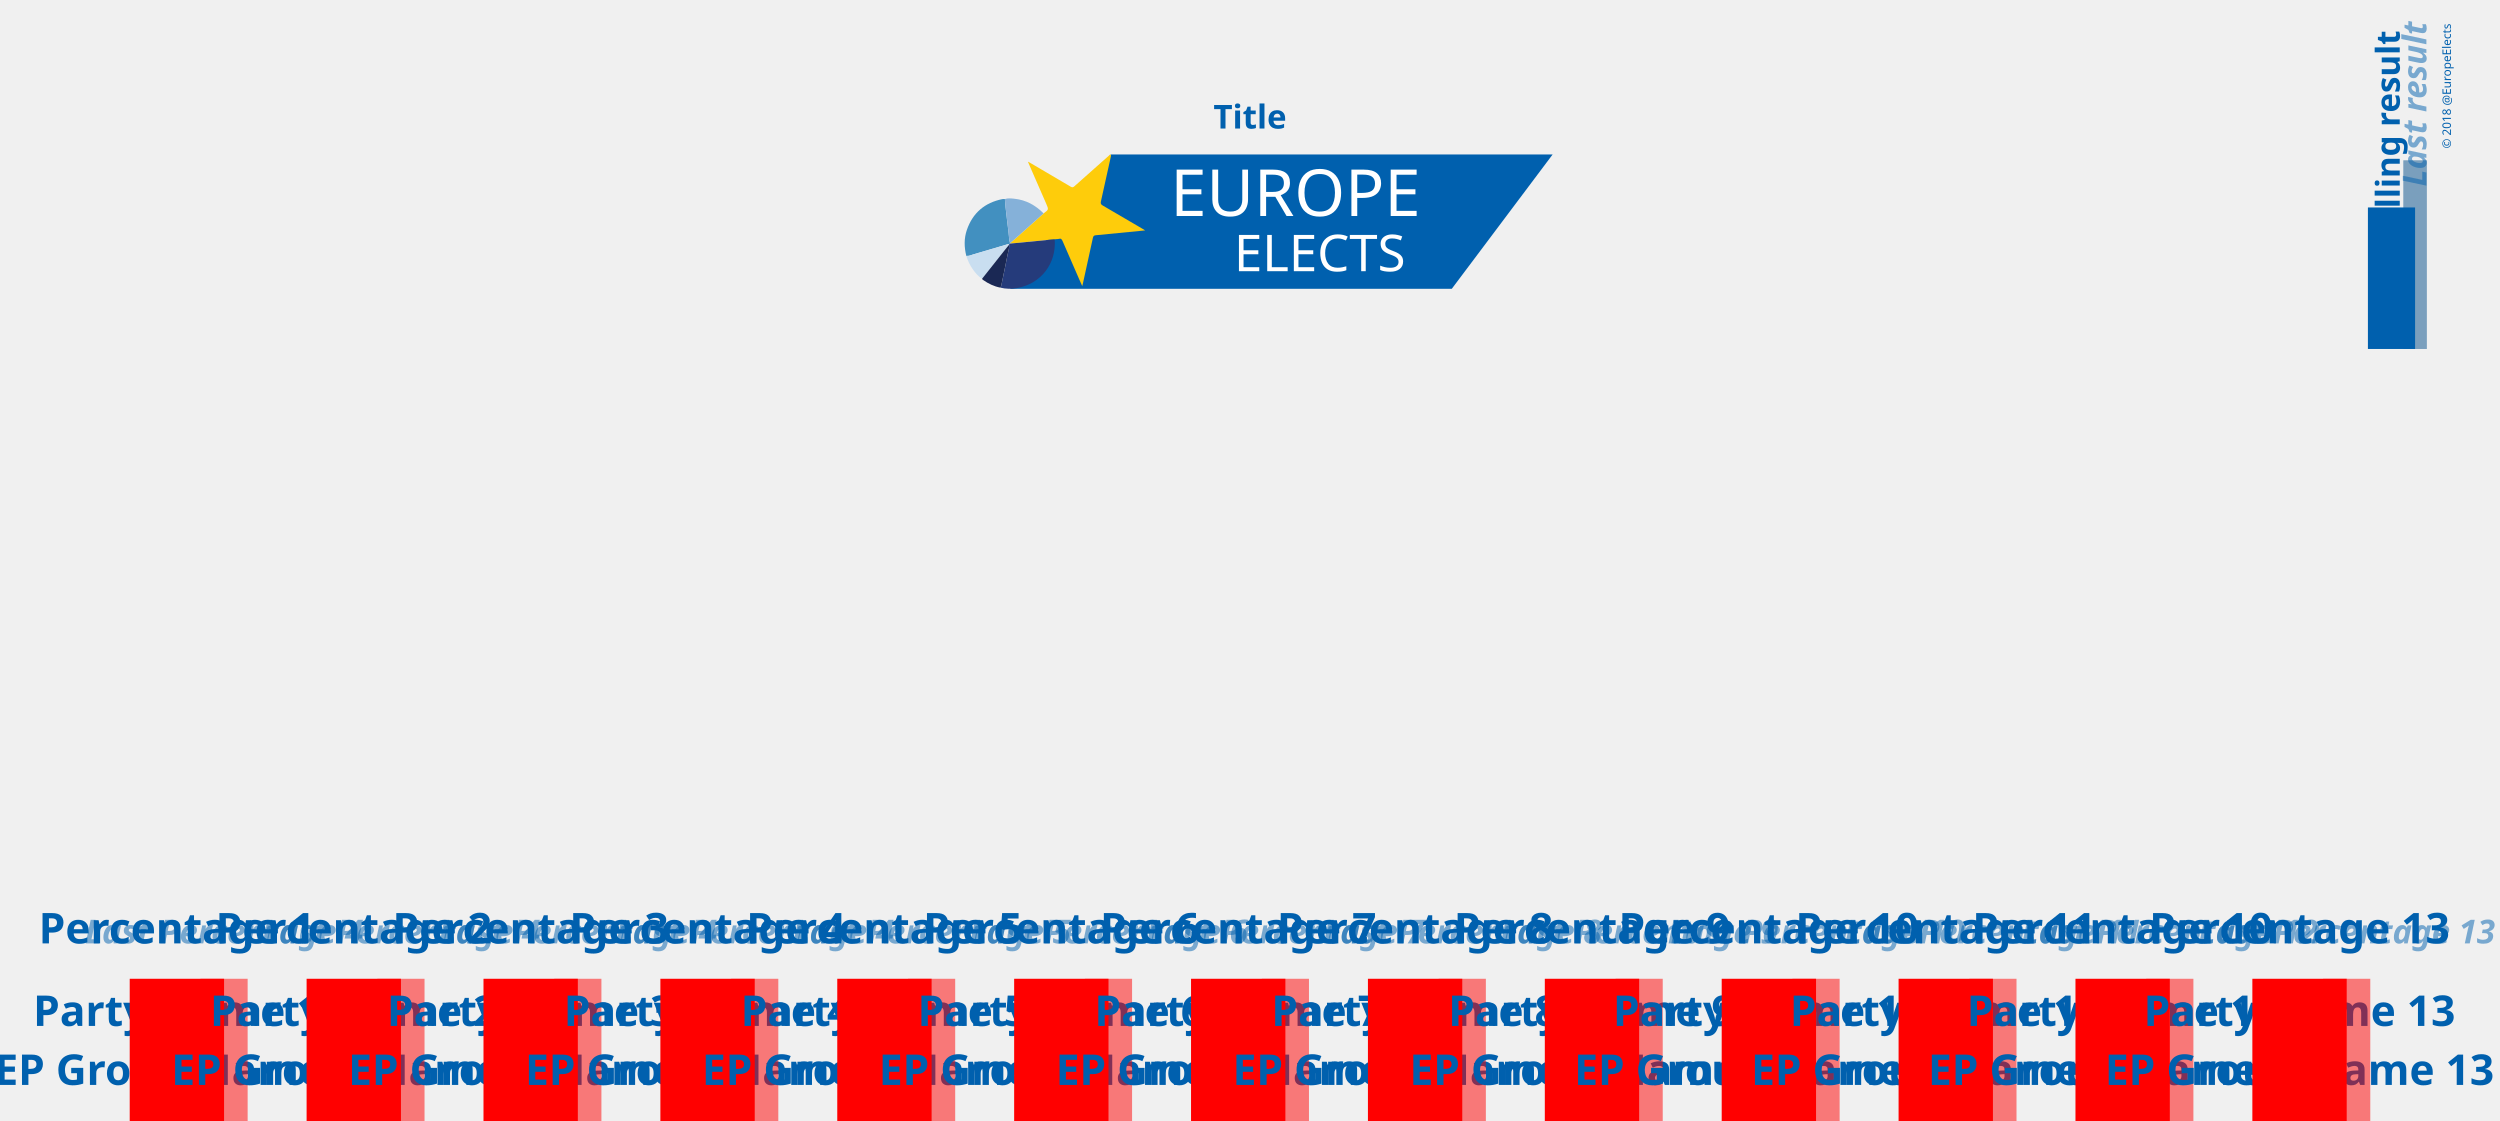
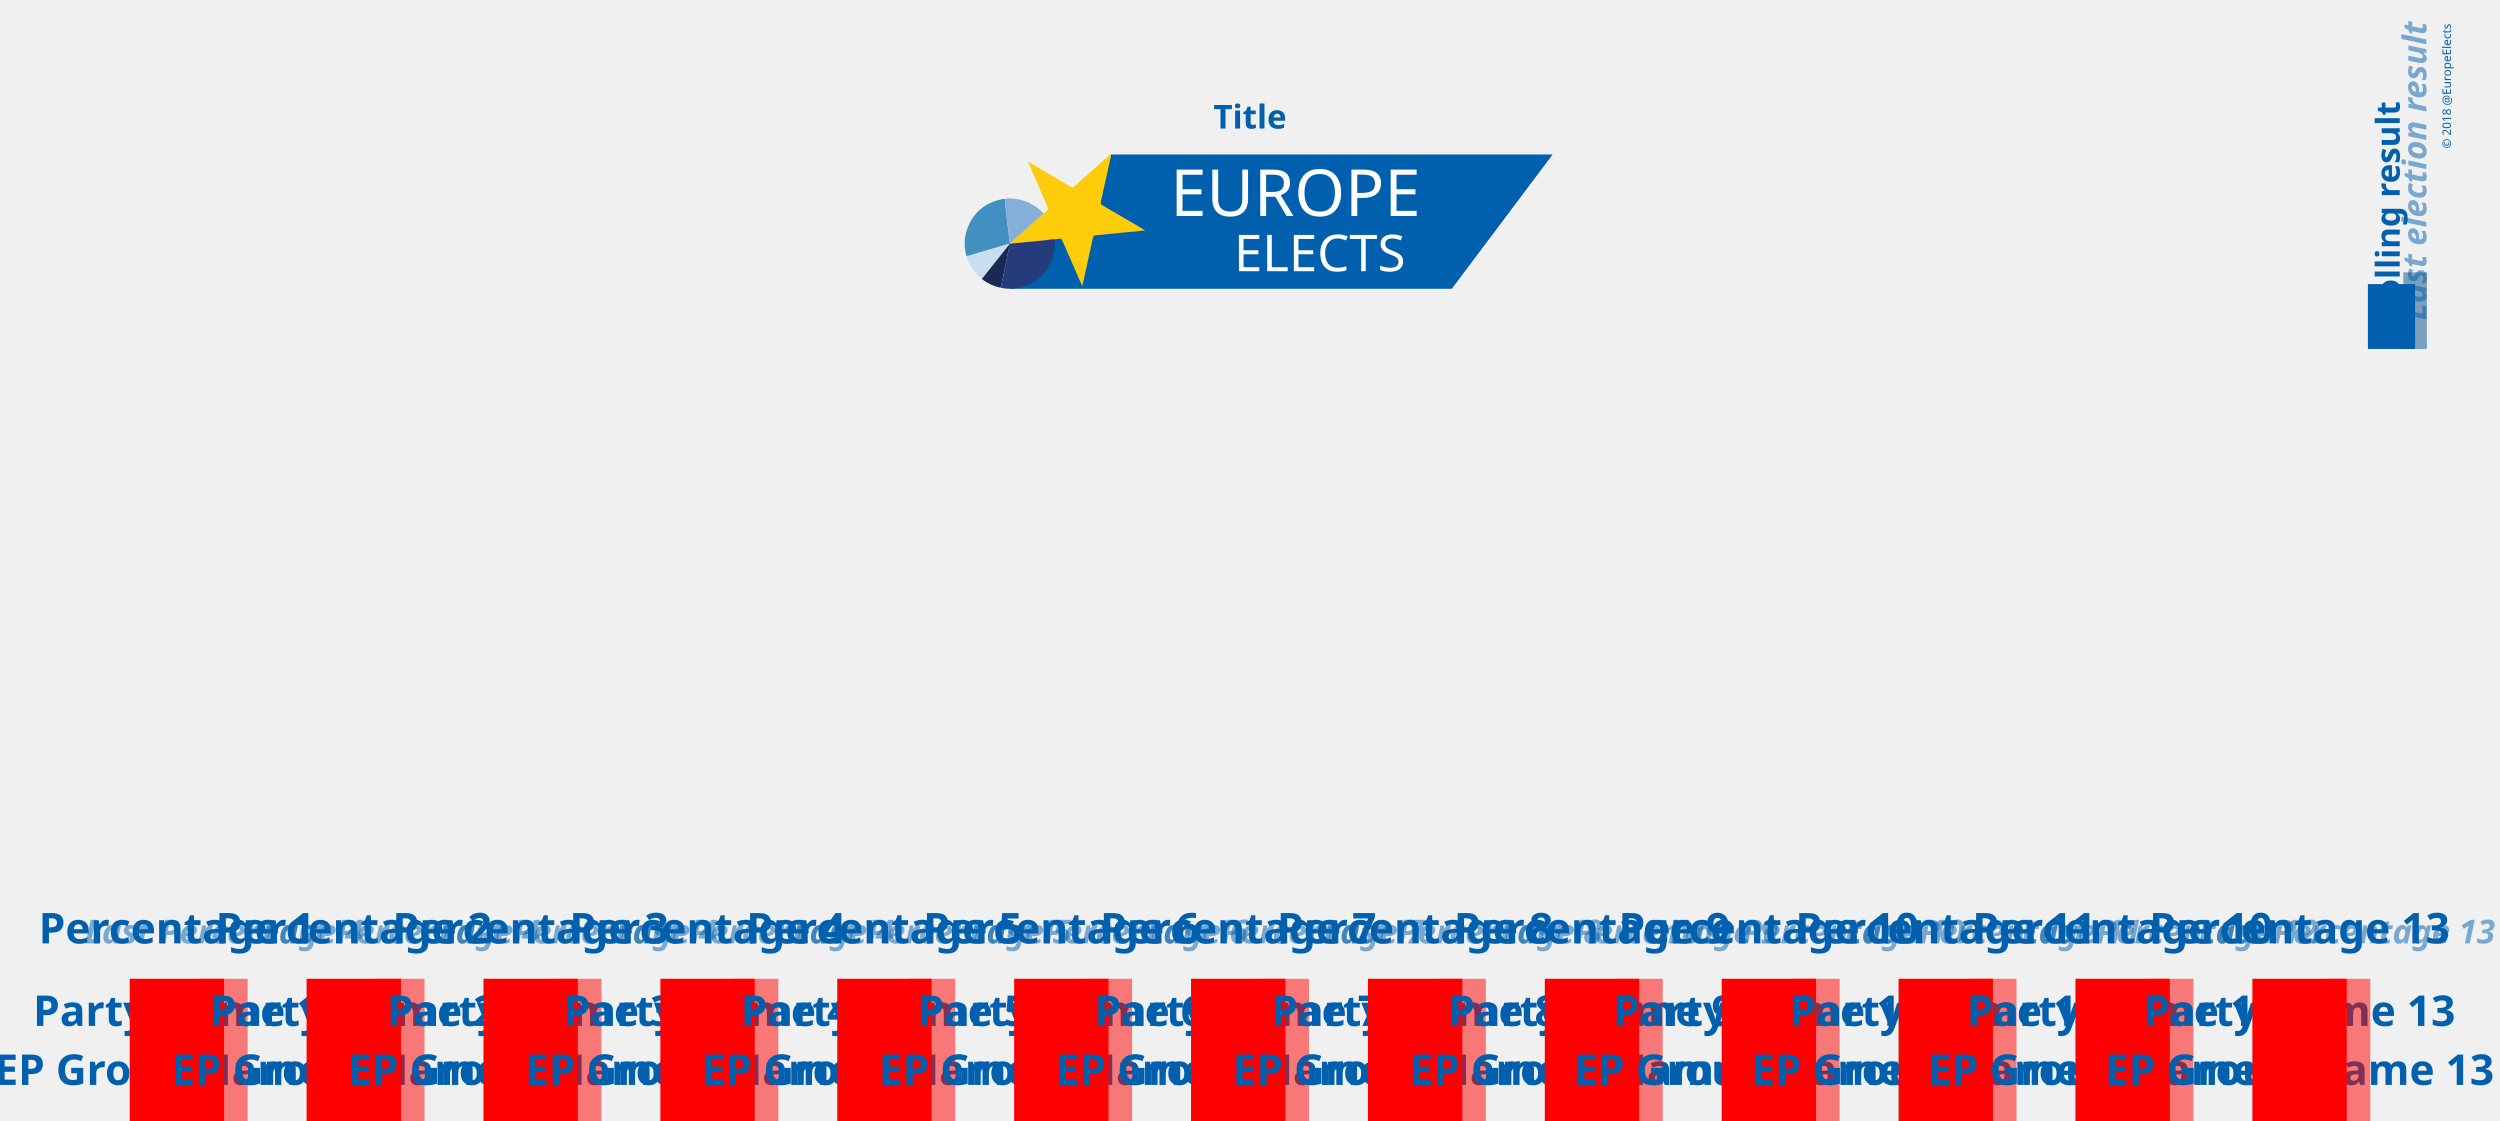
<svg xmlns="http://www.w3.org/2000/svg" height="950" width="2120" version="1.1" id="svg294">
  <defs id="defs70">
    <clipPath id="clipPath379" clipPathUnits="userSpaceOnUse">
      <path id="path377" d="M 0,300 H 600 V 0 H 0 Z" />
    </clipPath>
  </defs>
  <text font-size="46px" font-style="normal" font-weight="bold" text-align="center" x="1060" y="61" id="text74" style="font-style:normal;font-weight:bold;font-size:46px;font-family:'Advent Pro';text-align:center;text-anchor:middle;fill:#0060ae" />
  <text font-size="28px" font-style="normal" font-weight="bold" text-align="center" x="1060" y="109" id="title" style="font-style:normal;font-weight:bold;font-size:28px;font-family:'Advent Pro';text-align:center;text-anchor:middle;fill:#0060ae">Title</text>
  <text font-size="10px" font-style="normal" font-weight="normal" text-align="center" transform="rotate(-90)" x="-20" y="2078.356" id="text78" style="font-style:normal;font-weight:normal;font-size:10px;font-family:'Advent Pro';text-align:center;text-anchor:end;fill:#0060ae">© 2018 @EuropeElects</text>
  <g id="g368" transform="translate(105,100)">
    <g id="layer1" transform="matrix(2.494488,0,0,2.494488,1052.84,-436.06)">
      <g id="g369" transform="matrix(0.3527778,0,0,-0.3527778,29.38088,232.8894)">
        <path d="m 0,0 h -425.677 l 97.138,129.395 H 97.138 Z" style="fill:#0060ae;fill-opacity:1;fill-rule:nonzero;stroke:none" id="path371" />
      </g>
      <g transform="matrix(0.3527778,0,0,-0.3527778,-142.1191,262.9821)" id="g373">
        <g id="g375" clip-path="url(#clipPath379)">
          <g id="g381" transform="translate(92.7598,157.9404)">
            <path d="m 0,0 c 4.968,3.662 4.997,3.674 2.582,9.229 -5.319,12.234 -10.673,24.454 -16.01,36.68 -0.481,1.1 -0.945,2.209 -1.683,3.938 1.26,-0.671 2.004,-1.033 2.715,-1.449 12.847,-7.534 25.707,-15.049 38.515,-22.65 1.445,-0.857 2.283,-0.771 3.539,0.355 10.98,9.838 22.03,19.598 33.073,29.365 0.575,0.508 1,1.311 1.974,1.289 0.521,-0.882 0.18,-1.742 -0.007,-2.587 C 61.565,39.956 58.447,25.739 55.258,11.537 54.849,9.715 55.118,8.678 56.9,7.65 69.732,0.25 82.483,-7.291 95.257,-14.791 c 0.682,-0.401 1.347,-0.834 2.596,-1.612 -5.581,-0.55 -10.544,-1.038 -15.509,-1.528 -10.69,-1.056 -21.374,-2.158 -32.073,-3.126 -1.811,-0.164 -2.396,-0.901 -2.758,-2.587 -3.109,-14.47 -6.316,-28.919 -9.498,-43.374 -0.184,-0.835 -0.416,-1.659 -0.768,-3.049 -1.196,2.702 -2.182,4.901 -3.145,7.109 -5.272,12.077 -10.569,24.144 -15.776,36.249 -0.777,1.808 -1.596,2.859 -3.742,2.133 -1.22,-0.413 -2.607,0.035 -3.845,-0.505 -1.771,-0.121 -3.547,-0.199 -5.313,-0.369 -12.574,-1.21 -25.148,-2.438 -37.721,-3.66 -0.015,0.121 -0.025,0.243 -0.031,0.365 2.26,1.965 4.541,3.905 6.775,5.898 C -17.025,-15.241 -8.516,-7.617 0,0" style="fill:#fecc0b;fill-opacity:1;fill-rule:nonzero;stroke:none" id="path383" />
          </g>
          <g id="g385" transform="translate(60.4648,128.8301)">
            <path d="m 0,0 c 12.573,1.222 25.146,2.451 37.721,3.66 1.766,0.17 3.542,0.249 5.313,0.369 1.709,-23.318 -13.172,-42.651 -36.176,-46.875 -5.408,-0.993 -10.849,-0.942 -16.226,0.422 0.474,0.671 0.774,1.402 0.941,2.217 2.062,10.063 4.213,20.109 6.172,30.192 0.576,2.963 1.718,5.872 1.338,8.988 l -0.114,0.463 -0.048,-0.023 c 0.377,-0.043 0.504,0.226 0.626,0.501 l 0.24,-0.03 z" style="fill:#253b7b;fill-opacity:1;fill-rule:nonzero;stroke:none" id="path387" />
          </g>
          <g id="g389" transform="translate(60.4648,128.8301)">
            <path d="m 0,0 -0.213,-0.116 c 0,0 -0.24,0.03 -0.24,0.031 -0.208,-0.167 -0.417,-0.335 -0.626,-0.502 l 0.048,0.023 c -0.839,0.198 -1.595,-0.138 -2.368,-0.368 -10.568,-3.132 -21.124,-6.301 -31.71,-9.366 -2.305,-0.668 -4.521,-1.867 -7.051,-1.56 -2.09,8.395 -2.307,16.794 0.532,25.039 5.662,16.446 17.22,26.232 34.195,29.701 0.783,0.16 1.621,0.051 2.432,0.067 0.217,-2.659 0.364,-5.327 0.663,-7.978 C -3.443,27.02 -2.56,19.066 -1.528,11.133 -1.062,7.541 -1.033,3.883 -0.031,0.366 -0.025,0.243 -0.015,0.122 0,0" style="fill:#4290c0;fill-opacity:1;fill-rule:nonzero;stroke:none" id="path391" />
          </g>
          <g id="g393" transform="translate(60.4336,129.1958)">
            <path d="m 0,0 c -1.002,3.518 -1.03,7.175 -1.497,10.767 -1.031,7.934 -1.915,15.887 -2.81,23.838 -0.298,2.651 -0.446,5.319 -0.663,7.978 3.015,0.994 6.097,0.591 9.133,0.285 C 15.327,41.742 24.53,36.628 32.327,28.746 23.811,21.127 15.301,13.504 6.775,5.897 4.541,3.904 2.26,1.964 0,0" style="fill:#85b1d9;fill-opacity:1;fill-rule:nonzero;stroke:none" id="path395" />
          </g>
          <g id="g397" transform="translate(18.3047,116.9722)">
            <path d="m 0,0 c 2.53,-0.307 4.746,0.892 7.051,1.56 10.586,3.065 21.142,6.233 31.71,9.366 0.773,0.23 1.529,0.566 2.368,0.367 0.038,-0.154 0.076,-0.308 0.114,-0.463 -1.68,-2.088 -3.372,-4.165 -5.035,-6.266 -7.005,-8.848 -14,-17.704 -20.999,-26.558 -3.738,2.253 -6.441,5.547 -8.918,9.029 C 3.474,-9.006 1.411,-4.655 0,0" style="fill:#c9def0;fill-opacity:1;fill-rule:nonzero;stroke:none" id="path399" />
          </g>
          <g id="g401" transform="translate(33.5137,94.9785)">
            <path d="m 0,0 c 6.999,8.854 13.994,17.709 20.999,26.558 1.663,2.101 3.355,4.177 5.035,6.266 C 26.414,29.708 25.272,26.8 24.696,23.836 22.737,13.753 20.586,3.708 18.524,-6.355 18.357,-7.17 18.058,-7.902 17.583,-8.572 11.512,-7.417 6.093,-4.784 1.073,-1.256 0.619,-0.937 0.118,-0.622 0,0" style="fill:#1a2854;fill-opacity:1;fill-rule:nonzero;stroke:none" id="path403" />
          </g>
          <g id="g405" transform="translate(59.3857,128.2432)">
            <path d="M 0,0 C 0.209,0.167 0.418,0.334 0.626,0.501 0.504,0.226 0.377,-0.043 0,0" style="fill:#c9def0;fill-opacity:1;fill-rule:nonzero;stroke:none" id="path407" />
          </g>
        </g>
      </g>
      <text y="208.148" x="-66.294" style="font-variant:normal;font-weight:500;font-stretch:normal;font-size:22.083px;font-family:'Advent Pro';-inkscape-font-specification:AdventPro-Medium;writing-mode:lr-tb;fill:#ffffff;fill-opacity:1;fill-rule:nonzero;stroke:none;stroke-width:0.353" id="text411">
        <tspan style="stroke-width:0.353" x="-66.294 -56.025 -43.526 -31.866 -19.986 -7.906" y="208.148" id="tspan409">EUROPE</tspan>
      </text>
      <text y="226.924" x="-44.651" style="font-variant:normal;font-weight:300;font-stretch:normal;font-size:17.282px;font-family:'Advent Pro';-inkscape-font-specification:AdventPro-Light;writing-mode:lr-tb;fill:#ffffff;fill-opacity:1;fill-rule:nonzero;stroke:none;stroke-width:0.353" id="text415">
        <tspan style="stroke-width:0.353" x="-44.651 -36.615 -29.011 -20.974 -13.474 -6.526" y="226.924" id="tspan413">ELECTS</tspan>
      </text>
    </g>
  </g>
  <g transform="translate(1150,-470)" id="g338">
-     <rect height="20" width="160" x="-765.928" y="887.991" id="rect80-2" style="opacity:0.5;fill:#044e8a;stroke-width:5" transform="rotate(-90)" />
-     <rect height="40" width="120" x="-765.928" y="857.991" id="rect86-9" style="fill:#0060ae" transform="rotate(-90)" />
-     <text font-size="28px" font-style="normal" font-weight="bold" text-align="center" x="-495.878" y="884.991" id="text88-3" style="font-style:normal;font-weight:bold;font-size:28px;font-family:'Advent Pro';text-align:center;text-anchor:end;fill:#0060ae" transform="rotate(-90)">Polling result</text>
-     <text font-size="28px" font-style="italic" font-weight="bold" text-align="center" x="-488.253" y="907.581" id="text92-0" style="font-style:italic;font-weight:bold;font-size:28px;font-family:'Advent Pro';text-align:center;text-anchor:end;opacity:0.5;fill:#0060ae" transform="rotate(-90)">Last result</text>
+     <rect height="20" width="65" x="-765.928" y="887.991" id="rect80-2" style="opacity:0.5;fill:#044e8a;stroke-width:5" transform="rotate(-90)" />
+     <rect height="40" width="55" x="-765.928" y="857.991" id="rect86-9" style="fill:#0060ae" transform="rotate(-90)" />
+     <text font-size="28px" font-style="normal" font-weight="bold" text-align="center" x="-555.878" y="884.991" id="text88-3" style="font-style:normal;font-weight:bold;font-size:28px;font-family:'Advent Pro';text-align:center;text-anchor:end;fill:#0060ae" transform="rotate(-90)">Polling result</text>
+     <text font-size="28px" font-style="italic" font-weight="bold" text-align="center" x="-488.253" y="907.581" id="text92-0" style="font-style:italic;font-weight:bold;font-size:28px;font-family:'Advent Pro';text-align:center;text-anchor:end;opacity:0.5;fill:#0060ae" transform="rotate(-90)">Last election result</text>
  </g>
  <text style="font-style:normal;font-weight:bold;font-size:36px;font-family:'Advent Pro';text-align:center;text-anchor:middle;fill:#0060ae" id="party-name-1" y="870" x="150" text-align="center" font-weight="bold" font-style="normal" font-size="36px">Party Name 1</text>
  <text style="font-style:normal;font-weight:bold;font-size:36px;font-family:'Advent Pro';text-align:center;text-anchor:middle;fill:#0060ae" id="ep-group-name-1" y="920" x="150" text-align="center" font-weight="bold" font-style="normal" font-size="36px">EP Group Name 1</text>
  <rect id="party-bar-1" y="830" x="110" width="80" height="498" fill="#ff0000" />
  <rect id="party-bar-last-1" y="830" x="170" width="40" height="498" fill="#ff0000" style="opacity:0.5" />
  <text style="font-style:normal;font-weight:bold;font-size:36px;font-family:'Advent Pro';text-align:center;text-anchor:middle;fill:#0060ae" id="percentage-1" y="800" x="150" text-align="center" font-weight="bold" font-style="normal" font-size="36px">Percentage 1</text>
  <text style="font-style:italic;font-weight:bold;font-size:28px;font-family:'Advent Pro';text-align:center;text-anchor:middle;fill:#0060ae;opacity:0.5" id="percentage-last-1" y="800" x="190" text-align="center" font-weight="bold" font-style="normal" font-size="36px">Last Percentage 4</text>
  <text style="font-style:normal;font-weight:bold;font-size:36px;font-family:'Advent Pro';text-align:center;text-anchor:middle;fill:#0060ae" id="party-name-2" y="870" x="300" text-align="center" font-weight="bold" font-style="normal" font-size="36px">Party Name 2</text>
  <text style="font-style:normal;font-weight:bold;font-size:36px;font-family:'Advent Pro';text-align:center;text-anchor:middle;fill:#0060ae" id="ep-group-name-2" y="920" x="300" text-align="center" font-weight="bold" font-style="normal" font-size="36px">EP Group Name 2</text>
  <rect id="party-bar-2" y="830" x="260" width="80" height="498" fill="#ff0000" />
  <rect id="party-bar-last-2" y="830" x="320" width="40" height="498" fill="#ff0000" style="opacity:0.5" />
  <text style="font-style:normal;font-weight:bold;font-size:36px;font-family:'Advent Pro';text-align:center;text-anchor:middle;fill:#0060ae" id="percentage-2" y="800" x="300" text-align="center" font-weight="bold" font-style="normal" font-size="36px">Percentage 2</text>
  <text style="font-style:italic;font-weight:bold;font-size:28px;font-family:'Advent Pro';text-align:center;text-anchor:middle;fill:#0060ae;opacity:0.5" id="percentage-last-2" y="800" x="340" text-align="center" font-weight="bold" font-style="normal" font-size="36px">Last Percentage 4</text>
  <text style="font-style:normal;font-weight:bold;font-size:36px;font-family:'Advent Pro';text-align:center;text-anchor:middle;fill:#0060ae" id="party-name-3" y="870" x="450" text-align="center" font-weight="bold" font-style="normal" font-size="36px">Party Name 3</text>
  <text style="font-style:normal;font-weight:bold;font-size:36px;font-family:'Advent Pro';text-align:center;text-anchor:middle;fill:#0060ae" id="ep-group-name-3" y="920" x="450" text-align="center" font-weight="bold" font-style="normal" font-size="36px">EP Group Name 3</text>
  <rect id="party-bar-3" y="830" x="410" width="80" height="498" fill="#ff0000" />
  <rect id="party-bar-last-3" y="830" x="470" width="40" height="498" fill="#ff0000" style="opacity:0.5" />
  <text style="font-style:normal;font-weight:bold;font-size:36px;font-family:'Advent Pro';text-align:center;text-anchor:middle;fill:#0060ae" id="percentage-3" y="800" x="450" text-align="center" font-weight="bold" font-style="normal" font-size="36px">Percentage 3</text>
  <text style="font-style:italic;font-weight:bold;font-size:28px;font-family:'Advent Pro';text-align:center;text-anchor:middle;fill:#0060ae;opacity:0.5" id="percentage-last-3" y="800" x="490" text-align="center" font-weight="bold" font-style="normal" font-size="36px">Last Percentage 4</text>
  <text style="font-style:normal;font-weight:bold;font-size:36px;font-family:'Advent Pro';text-align:center;text-anchor:middle;fill:#0060ae" id="party-name-4" y="870" x="600" text-align="center" font-weight="bold" font-style="normal" font-size="36px">Party Name 4</text>
  <text style="font-style:normal;font-weight:bold;font-size:36px;font-family:'Advent Pro';text-align:center;text-anchor:middle;fill:#0060ae" id="ep-group-name-4" y="920" x="600" text-align="center" font-weight="bold" font-style="normal" font-size="36px">EP Group Name 4</text>
  <rect id="party-bar-4" y="830" x="560" width="80" height="498" fill="#ff0000" />
  <rect id="party-bar-last-4" y="830" x="620" width="40" height="498" fill="#ff0000" style="opacity:0.5" />
  <text style="font-style:normal;font-weight:bold;font-size:36px;font-family:'Advent Pro';text-align:center;text-anchor:middle;fill:#0060ae" id="percentage-4" y="800" x="600" text-align="center" font-weight="bold" font-style="normal" font-size="36px">Percentage 4</text>
  <text style="font-style:italic;font-weight:bold;font-size:28px;font-family:'Advent Pro';text-align:center;text-anchor:middle;fill:#0060ae;opacity:0.5" id="percentage-last-4" y="800" x="640" text-align="center" font-weight="bold" font-style="normal" font-size="36px">Last Percentage 4</text>
  <text style="font-style:normal;font-weight:bold;font-size:36px;font-family:'Advent Pro';text-align:center;text-anchor:middle;fill:#0060ae" id="party-name-5" y="870" x="750" text-align="center" font-weight="bold" font-style="normal" font-size="36px">Party Name 5</text>
  <text style="font-style:normal;font-weight:bold;font-size:36px;font-family:'Advent Pro';text-align:center;text-anchor:middle;fill:#0060ae" id="ep-group-name-5" y="920" x="750" text-align="center" font-weight="bold" font-style="normal" font-size="36px">EP Group Name 5</text>
  <rect id="party-bar-5" y="830" x="710" width="80" height="498" fill="#ff0000" />
  <rect id="party-bar-last-5" y="830" x="770" width="40" height="498" fill="#ff0000" style="opacity:0.5" />
  <text style="font-style:normal;font-weight:bold;font-size:36px;font-family:'Advent Pro';text-align:center;text-anchor:middle;fill:#0060ae" id="percentage-5" y="800" x="750" text-align="center" font-weight="bold" font-style="normal" font-size="36px">Percentage 5</text>
  <text style="font-style:italic;font-weight:bold;font-size:28px;font-family:'Advent Pro';text-align:center;text-anchor:middle;fill:#0060ae;opacity:0.5" id="percentage-last-5" y="800" x="790" text-align="center" font-weight="bold" font-style="normal" font-size="36px">Last Percentage 5</text>
  <text style="font-style:normal;font-weight:bold;font-size:36px;font-family:'Advent Pro';text-align:center;text-anchor:middle;fill:#0060ae" id="party-name-6" y="870" x="900" text-align="center" font-weight="bold" font-style="normal" font-size="36px">Party Name 6</text>
  <text style="font-style:normal;font-weight:bold;font-size:36px;font-family:'Advent Pro';text-align:center;text-anchor:middle;fill:#0060ae" id="ep-group-name-6" y="920" x="900" text-align="center" font-weight="bold" font-style="normal" font-size="36px">EP Group Name 6</text>
  <rect id="party-bar-6" y="830" x="860" width="80" height="498" fill="#ff0000" />
  <rect id="party-bar-last-6" y="830" x="920" width="40" height="498" fill="#ff0000" style="opacity:0.5" />
  <text style="font-style:normal;font-weight:bold;font-size:36px;font-family:'Advent Pro';text-align:center;text-anchor:middle;fill:#0060ae" id="percentage-6" y="800" x="900" text-align="center" font-weight="bold" font-style="normal" font-size="36px">Percentage 6</text>
  <text style="font-style:italic;font-weight:bold;font-size:28px;font-family:'Advent Pro';text-align:center;text-anchor:middle;fill:#0060ae;opacity:0.5" id="percentage-last-6" y="800" x="940" text-align="center" font-weight="bold" font-style="normal" font-size="36px">Last Percentage 6</text>
  <text style="font-style:normal;font-weight:bold;font-size:36px;font-family:'Advent Pro';text-align:center;text-anchor:middle;fill:#0060ae" id="party-name-7" y="870" x="1050" text-align="center" font-weight="bold" font-style="normal" font-size="36px">Party Name 7</text>
  <text style="font-style:normal;font-weight:bold;font-size:36px;font-family:'Advent Pro';text-align:center;text-anchor:middle;fill:#0060ae" id="ep-group-name-7" y="920" x="1050" text-align="center" font-weight="bold" font-style="normal" font-size="36px">EP Group Name 7</text>
  <rect id="party-bar-7" y="830" x="1010" width="80" height="498" fill="#ff0000" />
  <rect id="party-bar-last-7" y="830" x="1070" width="40" height="498" fill="#ff0000" style="opacity:0.5" />
  <text style="font-style:normal;font-weight:bold;font-size:36px;font-family:'Advent Pro';text-align:center;text-anchor:middle;fill:#0060ae" id="percentage-7" y="800" x="1050" text-align="center" font-weight="bold" font-style="normal" font-size="36px">Percentage 7</text>
  <text style="font-style:italic;font-weight:bold;font-size:28px;font-family:'Advent Pro';text-align:center;text-anchor:middle;fill:#0060ae;opacity:0.5" id="percentage-last-7" y="800" x="1090" text-align="center" font-weight="bold" font-style="normal" font-size="36px">Last Percentage 7</text>
  <text style="font-style:normal;font-weight:bold;font-size:36px;font-family:'Advent Pro';text-align:center;text-anchor:middle;fill:#0060ae" id="party-name-8" y="870" x="1200" text-align="center" font-weight="bold" font-style="normal" font-size="36px">Party Name 8</text>
  <text style="font-style:normal;font-weight:bold;font-size:36px;font-family:'Advent Pro';text-align:center;text-anchor:middle;fill:#0060ae" id="ep-group-name-8" y="920" x="1200" text-align="center" font-weight="bold" font-style="normal" font-size="36px">EP Group Name 8</text>
  <rect id="party-bar-8" y="830" x="1160" width="80" height="498" fill="#ff0000" />
  <rect id="party-bar-last-8" y="830" x="1220" width="40" height="498" fill="#ff0000" style="opacity:0.5" />
  <text style="font-style:normal;font-weight:bold;font-size:36px;font-family:'Advent Pro';text-align:center;text-anchor:middle;fill:#0060ae" id="percentage-8" y="800" x="1200" text-align="center" font-weight="bold" font-style="normal" font-size="36px">Percentage 8</text>
  <text style="font-style:italic;font-weight:bold;font-size:28px;font-family:'Advent Pro';text-align:center;text-anchor:middle;fill:#0060ae;opacity:0.5" id="percentage-last-8" y="800" x="1240" text-align="center" font-weight="bold" font-style="normal" font-size="36px">Last Percentage 8</text>
  <text style="font-style:normal;font-weight:bold;font-size:36px;font-family:'Advent Pro';text-align:center;text-anchor:middle;fill:#0060ae" id="party-name-9" y="870" x="1350" text-align="center" font-weight="bold" font-style="normal" font-size="36px">Party Name 9</text>
  <text style="font-style:normal;font-weight:bold;font-size:36px;font-family:'Advent Pro';text-align:center;text-anchor:middle;fill:#0060ae" id="ep-group-name-9" y="920" x="1350" text-align="center" font-weight="bold" font-style="normal" font-size="36px">EP Group Name 9</text>
  <rect id="party-bar-9" y="830" x="1310" width="80" height="498" fill="#ff0000" />
  <rect id="party-bar-last-9" y="830" x="1370" width="40" height="498" fill="#ff0000" style="opacity:0.5" />
  <text style="font-style:normal;font-weight:bold;font-size:36px;font-family:'Advent Pro';text-align:center;text-anchor:middle;fill:#0060ae" id="percentage-9" y="800" x="1350" text-align="center" font-weight="bold" font-style="normal" font-size="36px">Percentage 9</text>
  <text style="font-style:italic;font-weight:bold;font-size:28px;font-family:'Advent Pro';text-align:center;text-anchor:middle;fill:#0060ae;opacity:0.5" id="percentage-last-9" y="800" x="1390" text-align="center" font-weight="bold" font-style="normal" font-size="36px">Last Percentage 9</text>
  <text style="font-style:normal;font-weight:bold;font-size:36px;font-family:'Advent Pro';text-align:center;text-anchor:middle;fill:#0060ae" id="party-name-10" y="870" x="1500" text-align="center" font-weight="bold" font-style="normal" font-size="36px">Party Name 10</text>
  <text style="font-style:normal;font-weight:bold;font-size:36px;font-family:'Advent Pro';text-align:center;text-anchor:middle;fill:#0060ae" id="ep-group-name-10" y="920" x="1500" text-align="center" font-weight="bold" font-style="normal" font-size="36px">EP Group Name 10</text>
  <rect id="party-bar-10" y="830" x="1460" width="80" height="498" fill="#ff0000" />
  <rect id="party-bar-last-10" y="830" x="1520" width="40" height="498" fill="#ff0000" style="opacity:0.5" />
  <text style="font-style:normal;font-weight:bold;font-size:36px;font-family:'Advent Pro';text-align:center;text-anchor:middle;fill:#0060ae" id="percentage-10" y="800" x="1500" text-align="center" font-weight="bold" font-style="normal" font-size="36px">Percentage 10</text>
  <text style="font-style:italic;font-weight:bold;font-size:28px;font-family:'Advent Pro';text-align:center;text-anchor:middle;fill:#0060ae;opacity:0.5" id="percentage-last-10" y="800" x="1540" text-align="center" font-weight="bold" font-style="normal" font-size="36px">Last Percentage 10</text>
  <text style="font-style:normal;font-weight:bold;font-size:36px;font-family:'Advent Pro';text-align:center;text-anchor:middle;fill:#0060ae" id="party-name-11" y="870" x="1650" text-align="center" font-weight="bold" font-style="normal" font-size="36px">Party Name 11</text>
  <text style="font-style:normal;font-weight:bold;font-size:36px;font-family:'Advent Pro';text-align:center;text-anchor:middle;fill:#0060ae" id="ep-group-name-11" y="920" x="1650" text-align="center" font-weight="bold" font-style="normal" font-size="36px">EP Group Name 11</text>
  <rect id="party-bar-11" y="830" x="1610" width="80" height="498" fill="#ff0000" />
  <rect id="party-bar-last-11" y="830" x="1670" width="40" height="498" fill="#ff0000" style="opacity:0.5" />
  <text style="font-style:normal;font-weight:bold;font-size:36px;font-family:'Advent Pro';text-align:center;text-anchor:middle;fill:#0060ae" id="percentage-11" y="800" x="1650" text-align="center" font-weight="bold" font-style="normal" font-size="36px">Percentage 11</text>
  <text style="font-style:italic;font-weight:bold;font-size:28px;font-family:'Advent Pro';text-align:center;text-anchor:middle;fill:#0060ae;opacity:0.5" id="percentage-last-11" y="800" x="1690" text-align="center" font-weight="bold" font-style="normal" font-size="36px">Last Percentage 11</text>
  <text style="font-style:normal;font-weight:bold;font-size:36px;font-family:'Advent Pro';text-align:center;text-anchor:middle;fill:#0060ae" id="party-name-12" y="870" x="1800" text-align="center" font-weight="bold" font-style="normal" font-size="36px">Party Name 12</text>
  <text style="font-style:normal;font-weight:bold;font-size:36px;font-family:'Advent Pro';text-align:center;text-anchor:middle;fill:#0060ae" id="ep-group-name-12" y="920" x="1800" text-align="center" font-weight="bold" font-style="normal" font-size="36px">EP Group Name 12</text>
  <rect id="party-bar-12" y="830" x="1760" width="80" height="498" fill="#ff0000" />
  <rect id="party-bar-last-12" y="830" x="1820" width="40" height="498" fill="#ff0000" style="opacity:0.5" />
  <text style="font-style:normal;font-weight:bold;font-size:36px;font-family:'Advent Pro';text-align:center;text-anchor:middle;fill:#0060ae" id="percentage-12" y="800" x="1800" text-align="center" font-weight="bold" font-style="normal" font-size="36px">Percentage 10</text>
  <text style="font-style:italic;font-weight:bold;font-size:28px;font-family:'Advent Pro';text-align:center;text-anchor:middle;fill:#0060ae;opacity:0.5" id="percentage-last-12" y="800" x="1840" text-align="center" font-weight="bold" font-style="normal" font-size="36px">Last Percentage 12</text>
  <text style="font-style:normal;font-weight:bold;font-size:36px;font-family:'Advent Pro';text-align:center;text-anchor:middle;fill:#0060ae" id="party-name-13" y="870" x="1950" text-align="center" font-weight="bold" font-style="normal" font-size="36px">Party Name 13</text>
  <text style="font-style:normal;font-weight:bold;font-size:36px;font-family:'Advent Pro';text-align:center;text-anchor:middle;fill:#0060ae" id="ep-group-name-13" y="920" x="1950" text-align="center" font-weight="bold" font-style="normal" font-size="36px">EP Group Name 13</text>
  <rect id="party-bar-13" y="830" x="1910" width="80" height="498" fill="#ff0000" />
  <rect id="party-bar-last-13" y="830" x="1970" width="40" height="498" fill="#ff0000" style="opacity:0.5" />
  <text style="font-style:normal;font-weight:bold;font-size:36px;font-family:'Advent Pro';text-align:center;text-anchor:middle;fill:#0060ae" id="percentage-13" y="800" x="1950" text-align="center" font-weight="bold" font-style="normal" font-size="36px">Percentage 13</text>
  <text style="font-style:italic;font-weight:bold;font-size:28px;font-family:'Advent Pro';text-align:center;text-anchor:middle;fill:#0060ae;opacity:0.5" id="percentage-last-13" y="800" x="1990" text-align="center" font-weight="bold" font-style="normal" font-size="36px">Last Percentage 13</text>
</svg>
